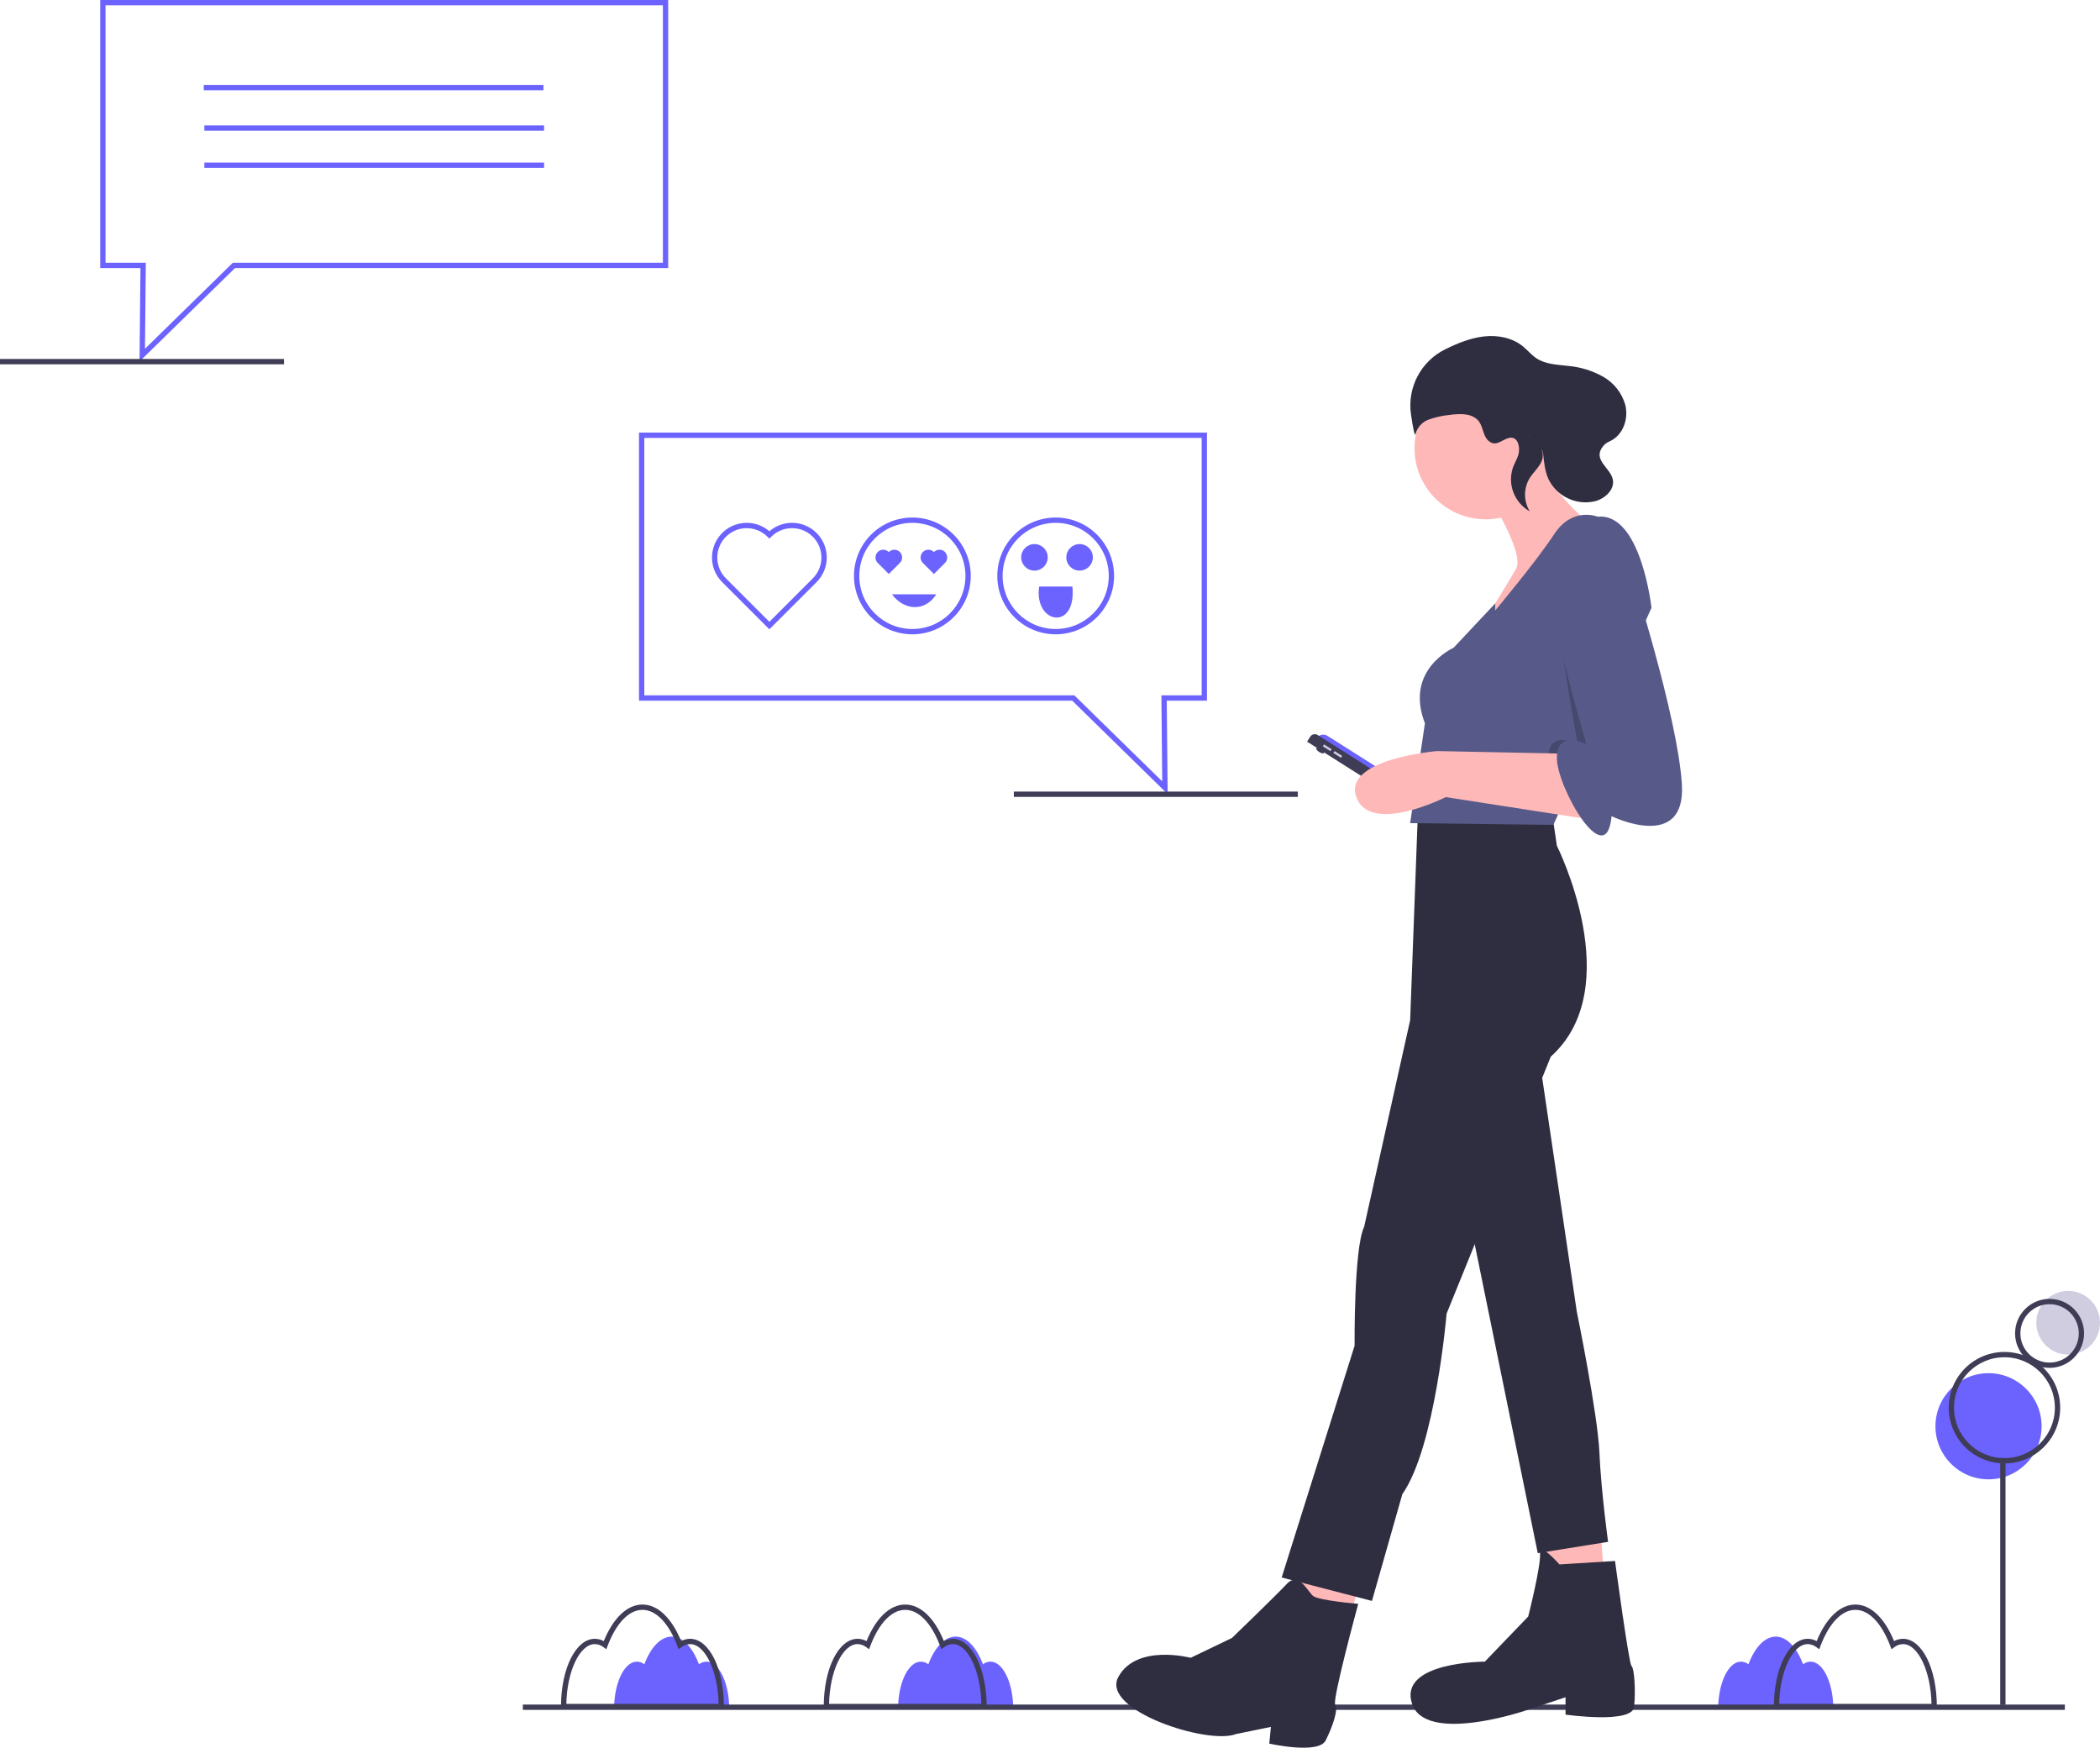
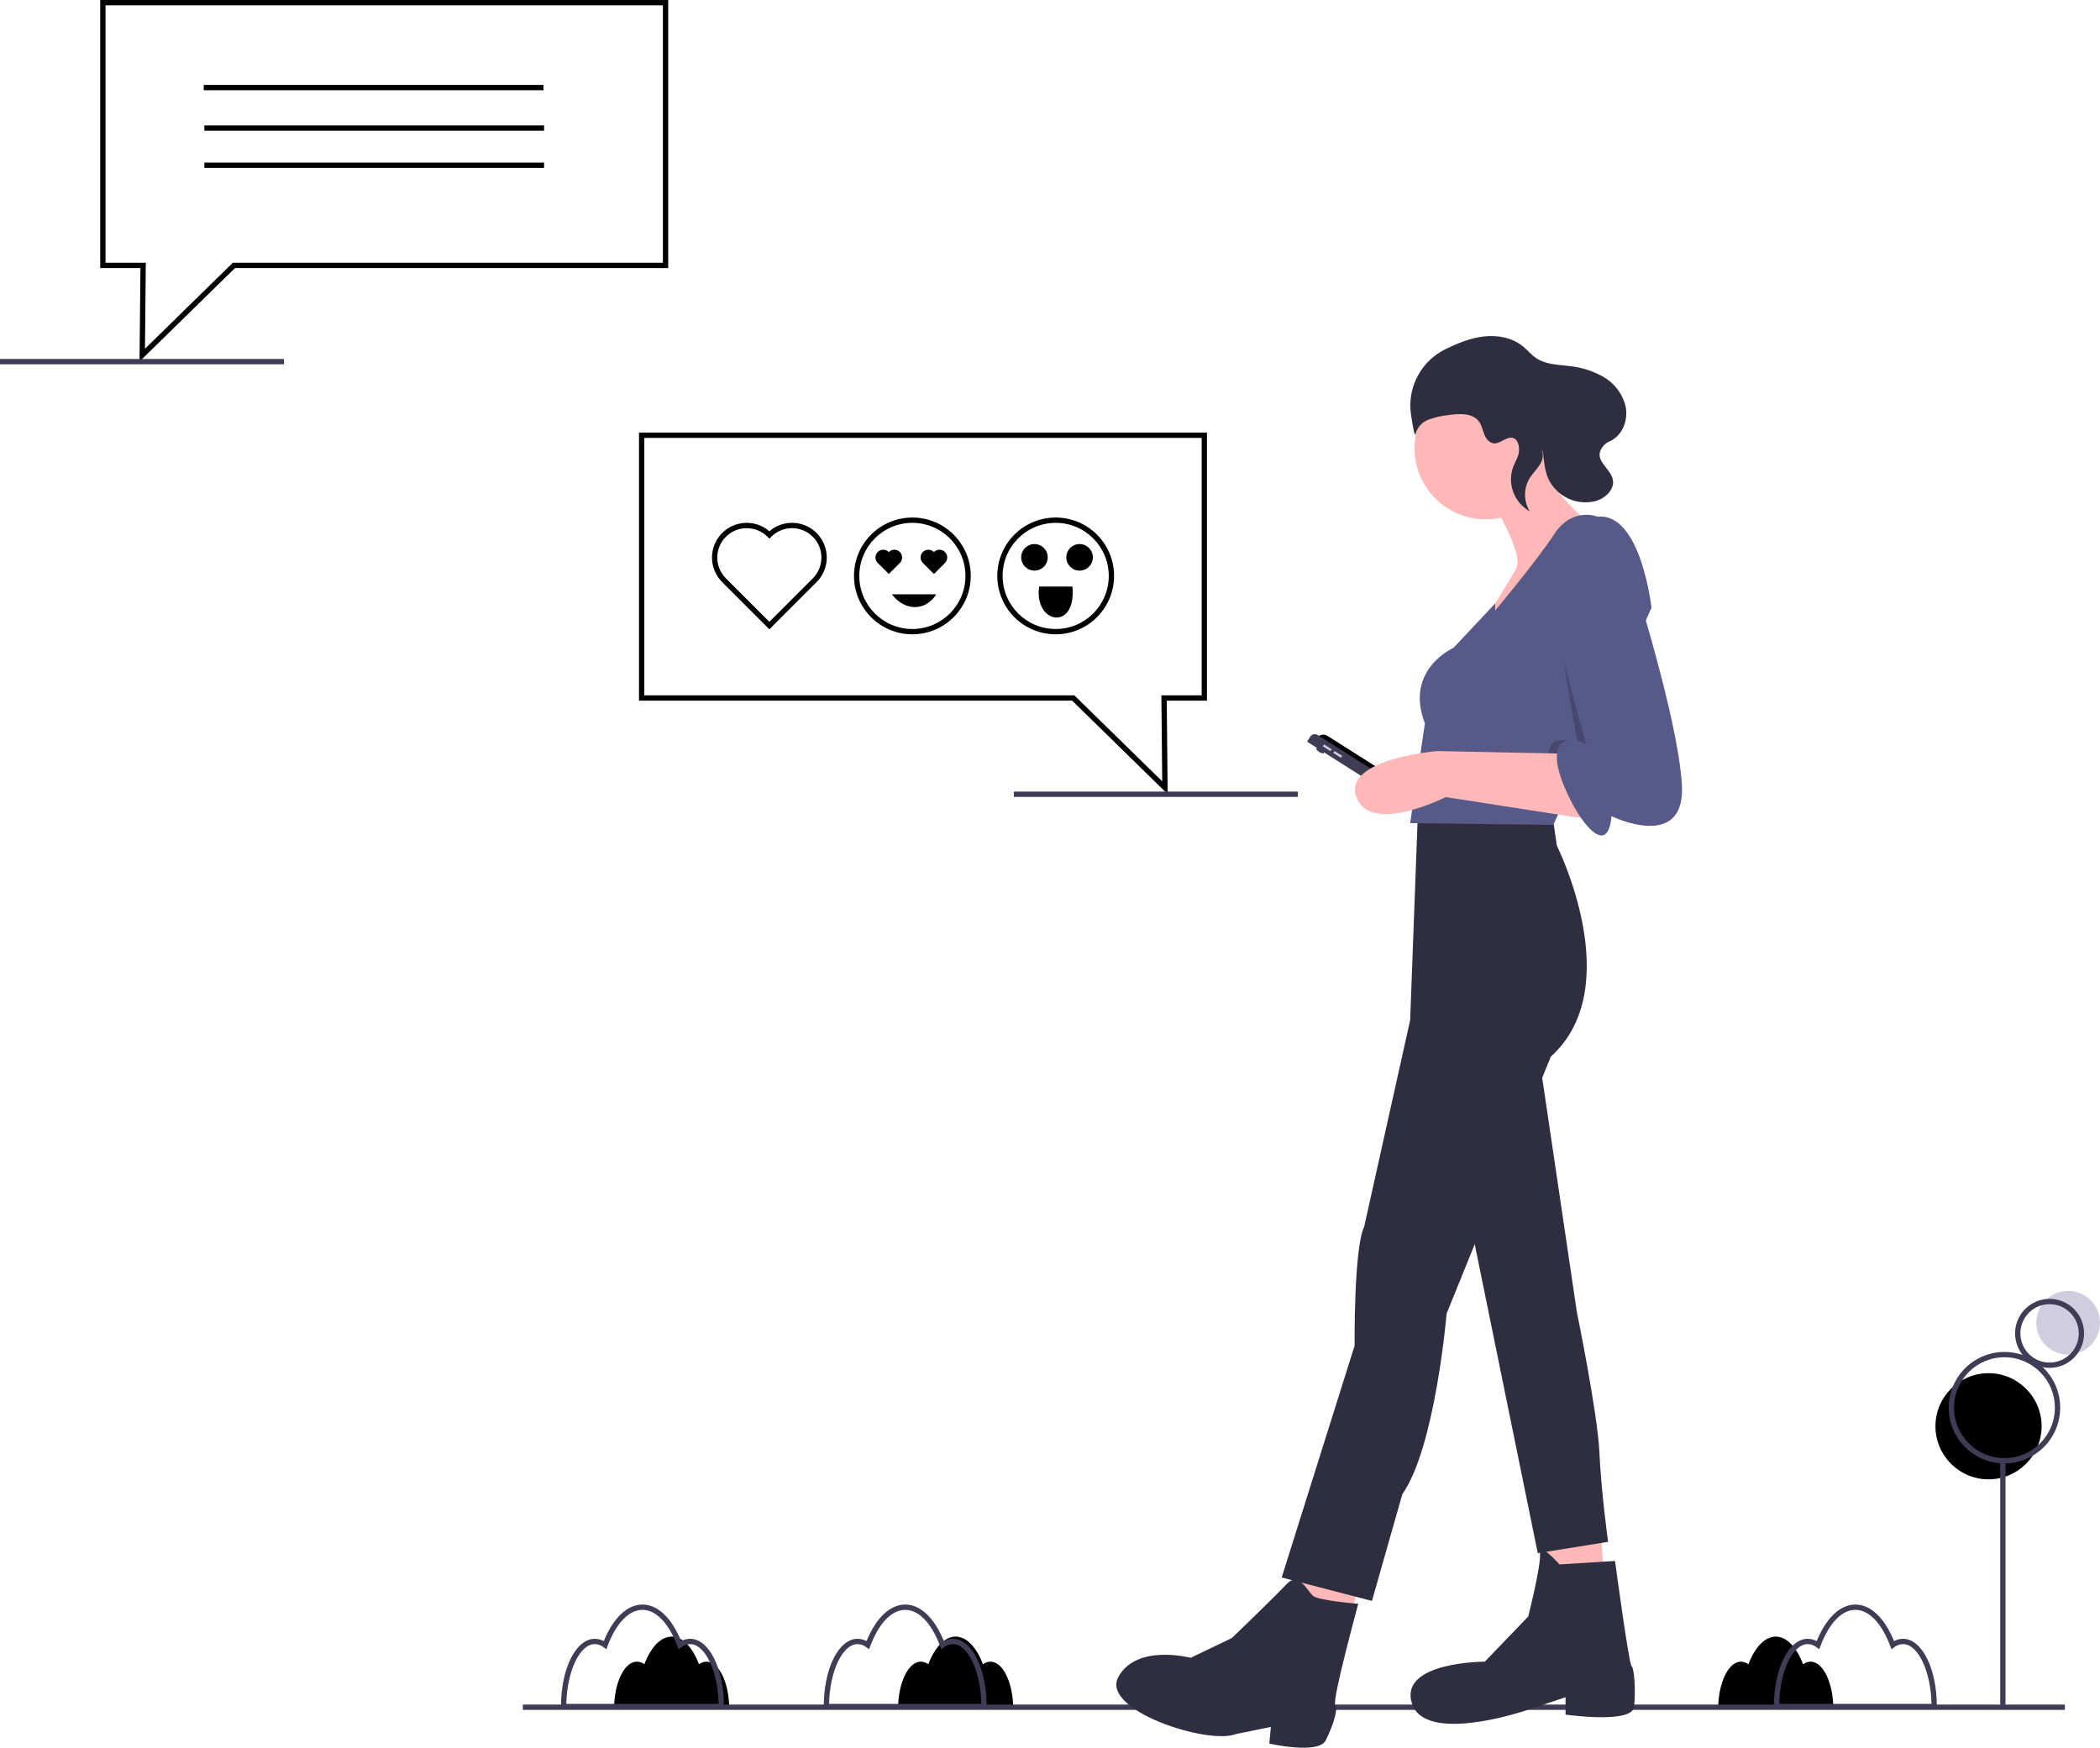
<svg xmlns="http://www.w3.org/2000/svg" id="ec936c20-b43f-4483-857e-3751b9040ca4" data-name="Layer 1" width="791.237" height="658.517" viewBox="0 0 791.237 658.517">
-   <path d="M577.556,746.826a4.777,4.777,0,0,0-2.816.991c-2.4-6.344-6.117-10.42-10.291-10.42s-7.891,4.077-10.291,10.42a4.777,4.777,0,0,0-2.816-.991c-4.743,0-8.588,8.021-8.588,17.916h43.391C586.144,754.847,582.299,746.826,577.556,746.826Z" transform="translate(-204.3814 -120.7416)" fill="#6c63ff" />
-   <path d="M470.556,746.826a4.777,4.777,0,0,0-2.816.991c-2.4-6.344-6.117-10.42-10.291-10.42s-7.891,4.077-10.291,10.42a4.777,4.777,0,0,0-2.816-.991c-4.743,0-8.588,8.021-8.588,17.916h43.391C479.144,754.847,475.299,746.826,470.556,746.826Z" transform="translate(-204.3814 -120.7416)" fill="#6c63ff" />
-   <path d="M886.556,746.826a4.777,4.777,0,0,0-2.816.991c-2.4-6.344-6.117-10.42-10.291-10.42s-7.891,4.077-10.291,10.42a4.777,4.777,0,0,0-2.816-.991c-4.743,0-8.588,8.021-8.588,17.916h43.391C895.144,754.847,891.299,746.826,886.556,746.826Z" transform="translate(-204.3814 -120.7416)" fill="#6c63ff" />
+   <path d="M577.556,746.826a4.777,4.777,0,0,0-2.816.991c-2.4-6.344-6.117-10.42-10.291-10.42s-7.891,4.077-10.291,10.42a4.777,4.777,0,0,0-2.816-.991c-4.743,0-8.588,8.021-8.588,17.916h43.391C586.144,754.847,582.299,746.826,577.556,746.826Z" transform="translate(-204.3814 -120.7416)" fill="#000" />
+   <path d="M470.556,746.826a4.777,4.777,0,0,0-2.816.991c-2.4-6.344-6.117-10.42-10.291-10.42s-7.891,4.077-10.291,10.42a4.777,4.777,0,0,0-2.816-.991c-4.743,0-8.588,8.021-8.588,17.916h43.391C479.144,754.847,475.299,746.826,470.556,746.826Z" transform="translate(-204.3814 -120.7416)" fill="#000" />
+   <path d="M886.556,746.826a4.777,4.777,0,0,0-2.816.991c-2.4-6.344-6.117-10.42-10.291-10.42s-7.891,4.077-10.291,10.42a4.777,4.777,0,0,0-2.816-.991c-4.743,0-8.588,8.021-8.588,17.916h43.391C895.144,754.847,891.299,746.826,886.556,746.826Z" transform="translate(-204.3814 -120.7416)" fill="#000" />
  <rect x="197" y="642.258" width="581" height="2" fill="#3f3d56" />
  <path d="M576.144,764.742H514.753v-1c0-14.312,5.603-25.522,12.754-25.522a7.106,7.106,0,0,1,3.364.872c3.585-8.775,8.857-13.778,14.577-13.778s10.992,5.003,14.577,13.778a7.106,7.106,0,0,1,3.364-.872c7.152,0,12.754,11.211,12.754,25.522Zm-59.381-2h57.371c-.249-12.309-5.068-22.522-10.744-22.522a5.558,5.558,0,0,0-3.269,1.166l-1.059.768-.462-1.224c-3.275-8.653-8.068-13.616-13.151-13.616s-9.876,4.963-13.151,13.616l-.462,1.224-1.059-.768a5.558,5.558,0,0,0-3.269-1.166C521.831,740.219,517.012,750.433,516.763,762.742Z" transform="translate(-204.3814 -120.7416)" fill="#3f3d56" />
  <path d="M934.144,764.742h-61.392v-1c0-14.312,5.603-25.522,12.755-25.522a7.107,7.107,0,0,1,3.364.872c3.585-8.775,8.857-13.778,14.577-13.778,5.719,0,10.991,5.003,14.576,13.778a7.107,7.107,0,0,1,3.364-.872c7.152,0,12.755,11.211,12.755,25.522Zm-59.382-2h57.372c-.249-12.309-5.068-22.522-10.745-22.522a5.555,5.555,0,0,0-3.268,1.166l-1.06.768-.463-1.224c-3.274-8.653-8.068-13.616-13.15-13.616-5.083,0-9.877,4.963-13.151,13.616l-.463,1.224-1.06-.768a5.555,5.555,0,0,0-3.268-1.166C879.831,740.219,875.011,750.433,874.762,762.742Z" transform="translate(-204.3814 -120.7416)" fill="#3f3d56" />
  <path d="M477.144,764.742H415.753v-1c0-14.312,5.603-25.522,12.754-25.522a7.106,7.106,0,0,1,3.364.872c3.585-8.775,8.857-13.778,14.577-13.778s10.992,5.003,14.577,13.778a7.106,7.106,0,0,1,3.364-.872c7.152,0,12.754,11.211,12.754,25.522Zm-59.381-2h57.371c-.249-12.309-5.068-22.522-10.744-22.522a5.558,5.558,0,0,0-3.269,1.166l-1.059.768-.462-1.224c-3.275-8.653-8.068-13.616-13.151-13.616s-9.876,4.963-13.151,13.616l-.462,1.224-1.059-.768a5.558,5.558,0,0,0-3.269-1.166C422.831,740.219,418.012,750.433,417.763,762.742Z" transform="translate(-204.3814 -120.7416)" fill="#3f3d56" />
  <ellipse cx="701.775" cy="403.558" rx="0.638" ry="1.702" transform="translate(-219.0034 659.8076) rotate(-57.656)" fill="#3f3d56" />
-   <path d="M721.118,385.901h0a2.978,2.978,0,0,1,2.978,2.978v44.665a2.978,2.978,0,0,1-2.978,2.978h0a0,0,0,0,1,0,0v-50.62A0,0,0,0,1,721.118,385.901Z" transform="matrix(0.535, -0.84485, 0.84485, 0.535, -215.7826, 680.9659)" fill="#6c63ff" />
+   <path d="M721.118,385.901h0a2.978,2.978,0,0,1,2.978,2.978v44.665a2.978,2.978,0,0,1-2.978,2.978h0a0,0,0,0,1,0,0v-50.62A0,0,0,0,1,721.118,385.901Z" transform="matrix(0.535, -0.84485, 0.84485, 0.535, -215.7826, 680.9659)" fill="#000" />
  <path d="M719.228,385.538h2.219a2.035,2.035,0,0,1,2.035,2.035v50.855a2.41,2.41,0,0,1-2.41,2.41h-1.844a0,0,0,0,1,0,0V385.538A0,0,0,0,1,719.228,385.538Z" transform="translate(-218.0344 680.8278) rotate(-57.656)" fill="#3f3d56" />
  <rect x="704.039" y="400.79" width="0.851" height="3.403" transform="translate(-216.852 661.5838) rotate(-57.656)" fill="#d0cde1" />
  <rect x="707.992" y="403.293" width="0.851" height="3.403" transform="translate(-217.1288 666.0877) rotate(-57.656)" fill="#d0cde1" />
  <circle cx="559.773" cy="168.846" r="26.821" fill="#ffb8b8" />
  <path d="M765.79,308.558s13.083,20.606,9.813,26.494S762.192,356.967,762.192,356.967s45.138-33.363,39.25-40.558c0,0-13.41-11.448-14.065-18.644Z" transform="translate(-204.3814 -120.7416)" fill="#ffb8b8" />
  <polygon points="582.342 581.607 583.65 602.214 604.584 598.616 603.275 578.664 582.342 581.607" fill="#ffb8b8" />
  <polygon points="489.123 593.074 485.198 606.157 508.421 610.409 511.692 598.307 489.123 593.074" fill="#ffb8b8" />
  <path d="M788.849,424.837l2.126,14.555s26.821,53.315-2.29,79.481l-39.25,96.817s-4.252,50.371-16.681,68.034L721.307,723.955l-34.017-8.831,27.475-87.331s-.327-36.633,3.598-44.811l17.335-77.846,3.107-83.243S784.597,418.622,788.849,424.837Z" transform="translate(-204.3814 -120.7416)" fill="#2f2e41" />
  <path d="M783.78,515.584l14.719,99.434s7.85,38.269,8.504,52.988,3.271,33.69,3.271,33.69l-26.494,4.252-26.167-128.217Z" transform="translate(-204.3814 -120.7416)" fill="#2f2e41" />
  <path d="M812.89,708.891l-20.933,1.308s-7.793-8.831-7.331-4.252-4.444,23.877-4.444,23.877l-16.354,17.008s-32.381,0-27.475,15.7,43.175,2.617,43.175,2.617l14.719-4.906v6.542s25.185,3.598,25.84-2.944,0-14.719-.981-15.373S812.89,708.891,812.89,708.891Z" transform="translate(-204.3814 -120.7416)" fill="#2f2e41" />
  <path d="M716.144,725.036s-14.963-1.197-17.058-2.993-5.387-9.277-9.876-4.489-20.649,20.35-20.649,20.35l-15.562,7.482s-20.35-5.387-27.233,7.182,33.817,25.737,44.291,21.547l13.168-2.693-.599,6.285s18.554,4.19,21.248-1.197,4.788-11.671,3.591-13.467S716.144,725.036,716.144,725.036Z" transform="translate(-204.3814 -120.7416)" fill="#2f2e41" />
  <path d="M826.628,349.771l-23.171,51.264-10.061,22.255-3.729,8.252-53.969-.654,5.56-37.615c-7.85-20.279,10.794-28.456,10.794-28.456l15.7-16.73v2.666s15.373-18.317,22.242-28.783,16.354-6.542,16.354-6.542C822.703,313.792,826.628,349.771,826.628,349.771Z" transform="translate(-204.3814 -120.7416)" fill="#575a89" />
  <path d="M803.457,401.035l-10.061,22.255c-3.232-6.045-5.691-12.89-5.691-16.933,0-11.121,11.121-5.233,11.121-5.233s-8.995-49.226-8.995-63.945C789.831,327.402,797.982,370.789,803.457,401.035Z" transform="translate(-204.3814 -120.7416)" opacity="0.2" />
  <path d="M794.573,404.721l-48.736-.981s-35.652,2.944-30.419,17.335,33.69,0,33.69,0l56.913,8.831Z" transform="translate(-204.3814 -120.7416)" fill="#ffb8b8" />
  <path d="M803.732,318.044s-17.008,1.308-17.008,16.027,15.373,67.052,15.373,67.052-11.121-5.888-11.121,5.233,18.644,43.502,20.606,21.915c0,0,28.129,13.738,26.494-12.102s-19.298-80.463-19.298-80.463S816.815,317.063,803.732,318.044Z" transform="translate(-204.3814 -120.7416)" fill="#575a89" />
  <path d="M765.047,286.67c-1.878-1.818-1.844-4.883-3.357-7.014-2.377-3.346-7.326-3.122-11.39-2.544a31.391,31.391,0,0,0-7.948,1.847,7.832,7.832,0,0,0-4.598,5.265c-.318,1.318-1.02-2.422-1.734-7.266a23.593,23.593,0,0,1,12.913-24.62q.08-.039.158-.077c4.596-2.234,9.411-4.206,14.491-4.76s10.501.449,14.485,3.649c1.821,1.463,3.302,3.34,5.255,4.622,3.43,2.252,7.774,2.362,11.85,2.836a32.934,32.934,0,0,1,13.21,4.052,17.85,17.85,0,0,1,8.383,10.662c1.291,5.258-.816,11.473-5.985,13.754a6.229,6.229,0,0,0-2.336,1.714c-4.245,5.189,2.608,8.028,3.601,12.545.829,3.769-2.795,7.181-6.512,8.219a15.531,15.531,0,0,1-17.826-8.517c-1.275-2.956-1.565-6.227-1.912-9.428-.397-3.664-10.007-10.3-3.519-5.308a9.059,9.059,0,0,1,2.878,3.64c1.974,4.725-2.123,7.406-4.319,10.78a11.999,11.999,0,0,0-.068,12.688,13.834,13.834,0,0,1-6.359-16.464c.589-1.603,1.482-3.085,2.017-4.707.835-2.531.097-7.449-3.638-6.452C770.121,286.497,767.843,289.376,765.047,286.67Z" transform="translate(-204.3814 -120.7416)" fill="#2f2e41" />
  <circle cx="779.237" cy="498.398" r="12" fill="#d0cde1" />
-   <circle cx="749.237" cy="537.398" r="20" fill="#6c63ff" />
+   <circle cx="749.237" cy="537.398" r="20" fill="#000" />
  <rect x="753.639" y="549.398" width="2" height="93" fill="#3f3d56" />
  <path d="M959.619,672.14a21,21,0,1,1,21-21A21.024,21.024,0,0,1,959.619,672.14Zm0-40a19,19,0,1,0,19,19A19.022,19.022,0,0,0,959.619,632.14Z" transform="translate(-204.3814 -120.7416)" fill="#3f3d56" />
  <path d="M976.619,636.14a13,13,0,1,1,13-13A13.015,13.015,0,0,1,976.619,636.14Zm0-24a11,11,0,1,0,11,11A11.012,11.012,0,0,0,976.619,612.14Z" transform="translate(-204.3814 -120.7416)" fill="#3f3d56" />
-   <path d="M644.333,419.953l-35.971-35.211H445.144v-101h214v101H643.986ZM447.144,382.742H609.177l33.108,32.408-.319-32.408h15.178v-97h-210Z" transform="translate(-204.3814 -120.7416)" fill="#6c63ff" />
-   <path d="M256.955,256.952l.347-35.21H242.144v-101h214v101H292.927Zm-12.811-37.21h15.177l-.319,32.408,33.108-32.408h162.033v-97h-210Z" transform="translate(-204.3814 -120.7416)" fill="#6c63ff" />
-   <rect x="76.763" y="32" width="128" height="2" fill="#6c63ff" />
-   <path d="M494.263,357.854l-17.786-17.786a13.077,13.077,0,0,1,17.786-19.151,13.077,13.077,0,0,1,17.787,19.151Zm-8.54-38.105a11.072,11.072,0,0,0-7.833,18.905l16.372,16.372,16.373-16.372a11.077,11.077,0,0,0-15.666-15.666l-.707.707-.707-.707A11.044,11.044,0,0,0,485.723,319.749Z" transform="translate(-204.3814 -120.7416)" fill="#6c63ff" />
-   <path d="M556.263,328.755a2.922,2.922,0,1,0-4.132,4.132l4.132,4.132,4.132-4.132a2.922,2.922,0,1,0-4.132-4.132Z" transform="translate(-204.3814 -120.7416)" fill="#6c63ff" />
-   <path d="M539.263,328.755a2.922,2.922,0,1,0-4.132,4.132l4.132,4.132,4.132-4.132a2.922,2.922,0,1,0-4.132-4.132Z" transform="translate(-204.3814 -120.7416)" fill="#6c63ff" />
-   <path d="M548.144,359.742a22,22,0,1,1,22-22A22.025,22.025,0,0,1,548.144,359.742Zm0-42a20,20,0,1,0,20,20A20.023,20.023,0,0,0,548.144,317.742Z" transform="translate(-204.3814 -120.7416)" fill="#6c63ff" />
-   <path d="M602.144,359.742a22,22,0,1,1,22-22A22.025,22.025,0,0,1,602.144,359.742Zm0-42a20,20,0,1,0,20,20A20.023,20.023,0,0,0,602.144,317.742Z" transform="translate(-204.3814 -120.7416)" fill="#6c63ff" />
-   <circle cx="406.763" cy="210" r="5" fill="#6c63ff" />
-   <circle cx="389.763" cy="210" r="5" fill="#6c63ff" />
-   <path d="M595.911,341.742c-2.04,14.115,14.151,16.978,12.53-.001C608.537,341.729,596.564,341.75,595.911,341.742Z" transform="translate(-204.3814 -120.7416)" fill="#6c63ff" />
-   <path d="M540.439,344.671c4.573,6.147,12.479,6.699,16.705,0Z" transform="translate(-204.3814 -120.7416)" fill="#6c63ff" />
-   <rect x="77" y="47.258" width="128" height="2" fill="#6c63ff" />
-   <rect x="77" y="61.258" width="128" height="2" fill="#6c63ff" />
+   <path d="M644.333,419.953l-35.971-35.211H445.144v-101h214v101H643.986ZM447.144,382.742H609.177l33.108,32.408-.319-32.408h15.178v-97h-210Z" transform="translate(-204.3814 -120.7416)" fill="#000" />
+   <path d="M256.955,256.952l.347-35.21H242.144v-101h214v101H292.927Zm-12.811-37.21h15.177l-.319,32.408,33.108-32.408h162.033v-97h-210Z" transform="translate(-204.3814 -120.7416)" fill="#000" />
+   <rect x="76.763" y="32" width="128" height="2" fill="#000" />
+   <path d="M494.263,357.854l-17.786-17.786a13.077,13.077,0,0,1,17.786-19.151,13.077,13.077,0,0,1,17.787,19.151Zm-8.54-38.105a11.072,11.072,0,0,0-7.833,18.905l16.372,16.372,16.373-16.372a11.077,11.077,0,0,0-15.666-15.666l-.707.707-.707-.707A11.044,11.044,0,0,0,485.723,319.749Z" transform="translate(-204.3814 -120.7416)" fill="#000" />
+   <path d="M556.263,328.755a2.922,2.922,0,1,0-4.132,4.132l4.132,4.132,4.132-4.132a2.922,2.922,0,1,0-4.132-4.132Z" transform="translate(-204.3814 -120.7416)" fill="#000" />
+   <path d="M539.263,328.755a2.922,2.922,0,1,0-4.132,4.132l4.132,4.132,4.132-4.132a2.922,2.922,0,1,0-4.132-4.132Z" transform="translate(-204.3814 -120.7416)" fill="#000" />
+   <path d="M548.144,359.742a22,22,0,1,1,22-22A22.025,22.025,0,0,1,548.144,359.742Zm0-42a20,20,0,1,0,20,20A20.023,20.023,0,0,0,548.144,317.742Z" transform="translate(-204.3814 -120.7416)" fill="#000" />
+   <path d="M602.144,359.742a22,22,0,1,1,22-22A22.025,22.025,0,0,1,602.144,359.742Zm0-42a20,20,0,1,0,20,20A20.023,20.023,0,0,0,602.144,317.742Z" transform="translate(-204.3814 -120.7416)" fill="#000" />
+   <circle cx="406.763" cy="210" r="5" fill="#000" />
+   <circle cx="389.763" cy="210" r="5" fill="#000" />
+   <path d="M595.911,341.742c-2.04,14.115,14.151,16.978,12.53-.001C608.537,341.729,596.564,341.75,595.911,341.742Z" transform="translate(-204.3814 -120.7416)" fill="#000" />
+   <path d="M540.439,344.671c4.573,6.147,12.479,6.699,16.705,0Z" transform="translate(-204.3814 -120.7416)" fill="#000" />
+   <rect x="77" y="47.258" width="128" height="2" fill="#000" />
+   <rect x="77" y="61.258" width="128" height="2" fill="#000" />
  <rect y="135.258" width="107" height="2" fill="#3f3d56" />
  <rect x="382" y="298.258" width="107" height="2" fill="#3f3d56" />
</svg>
